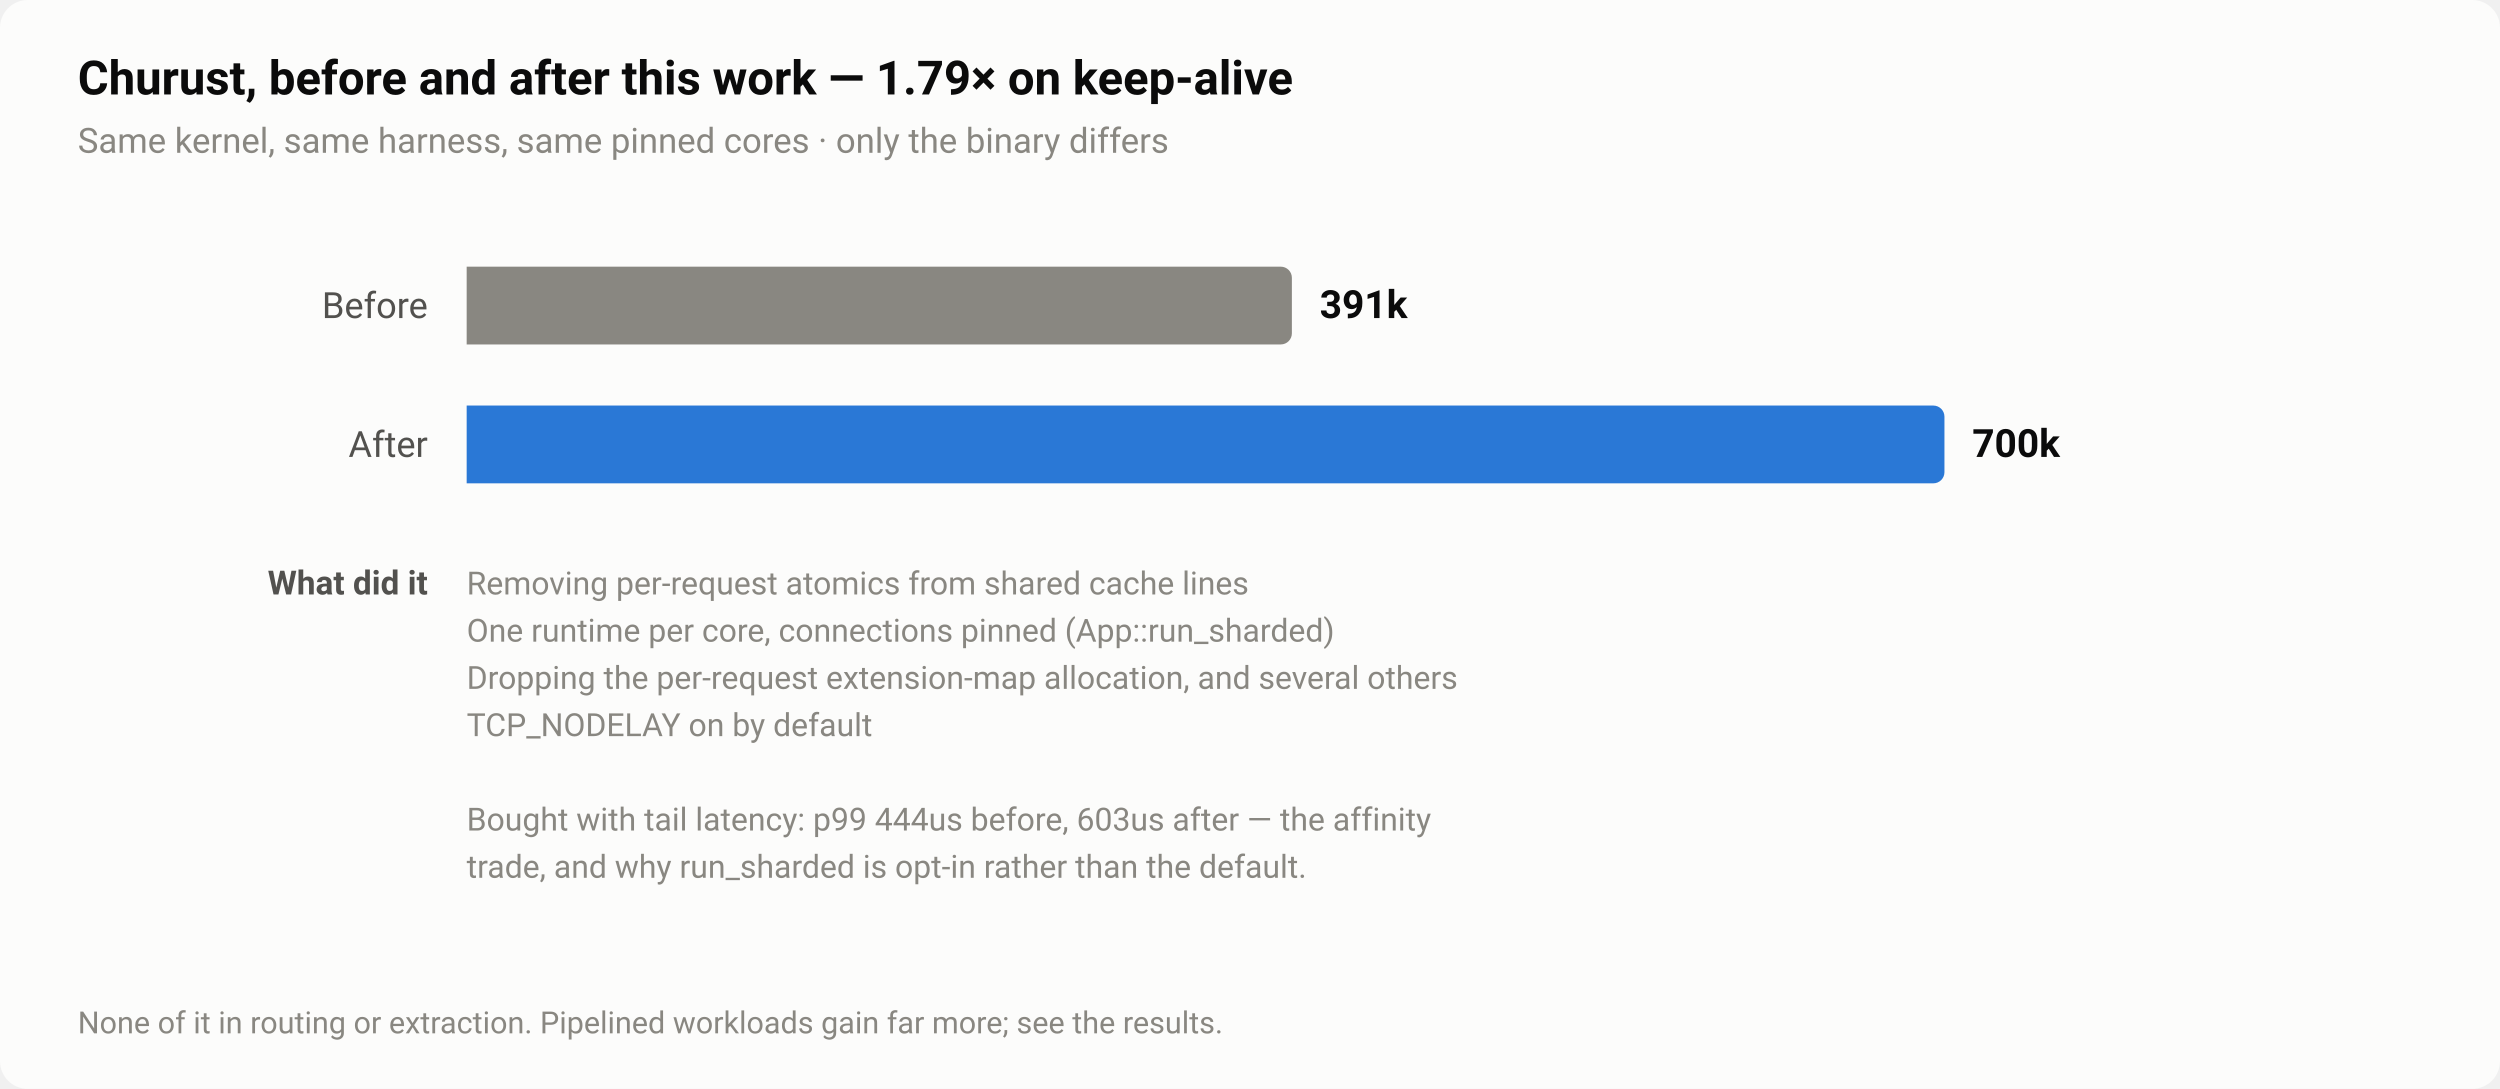
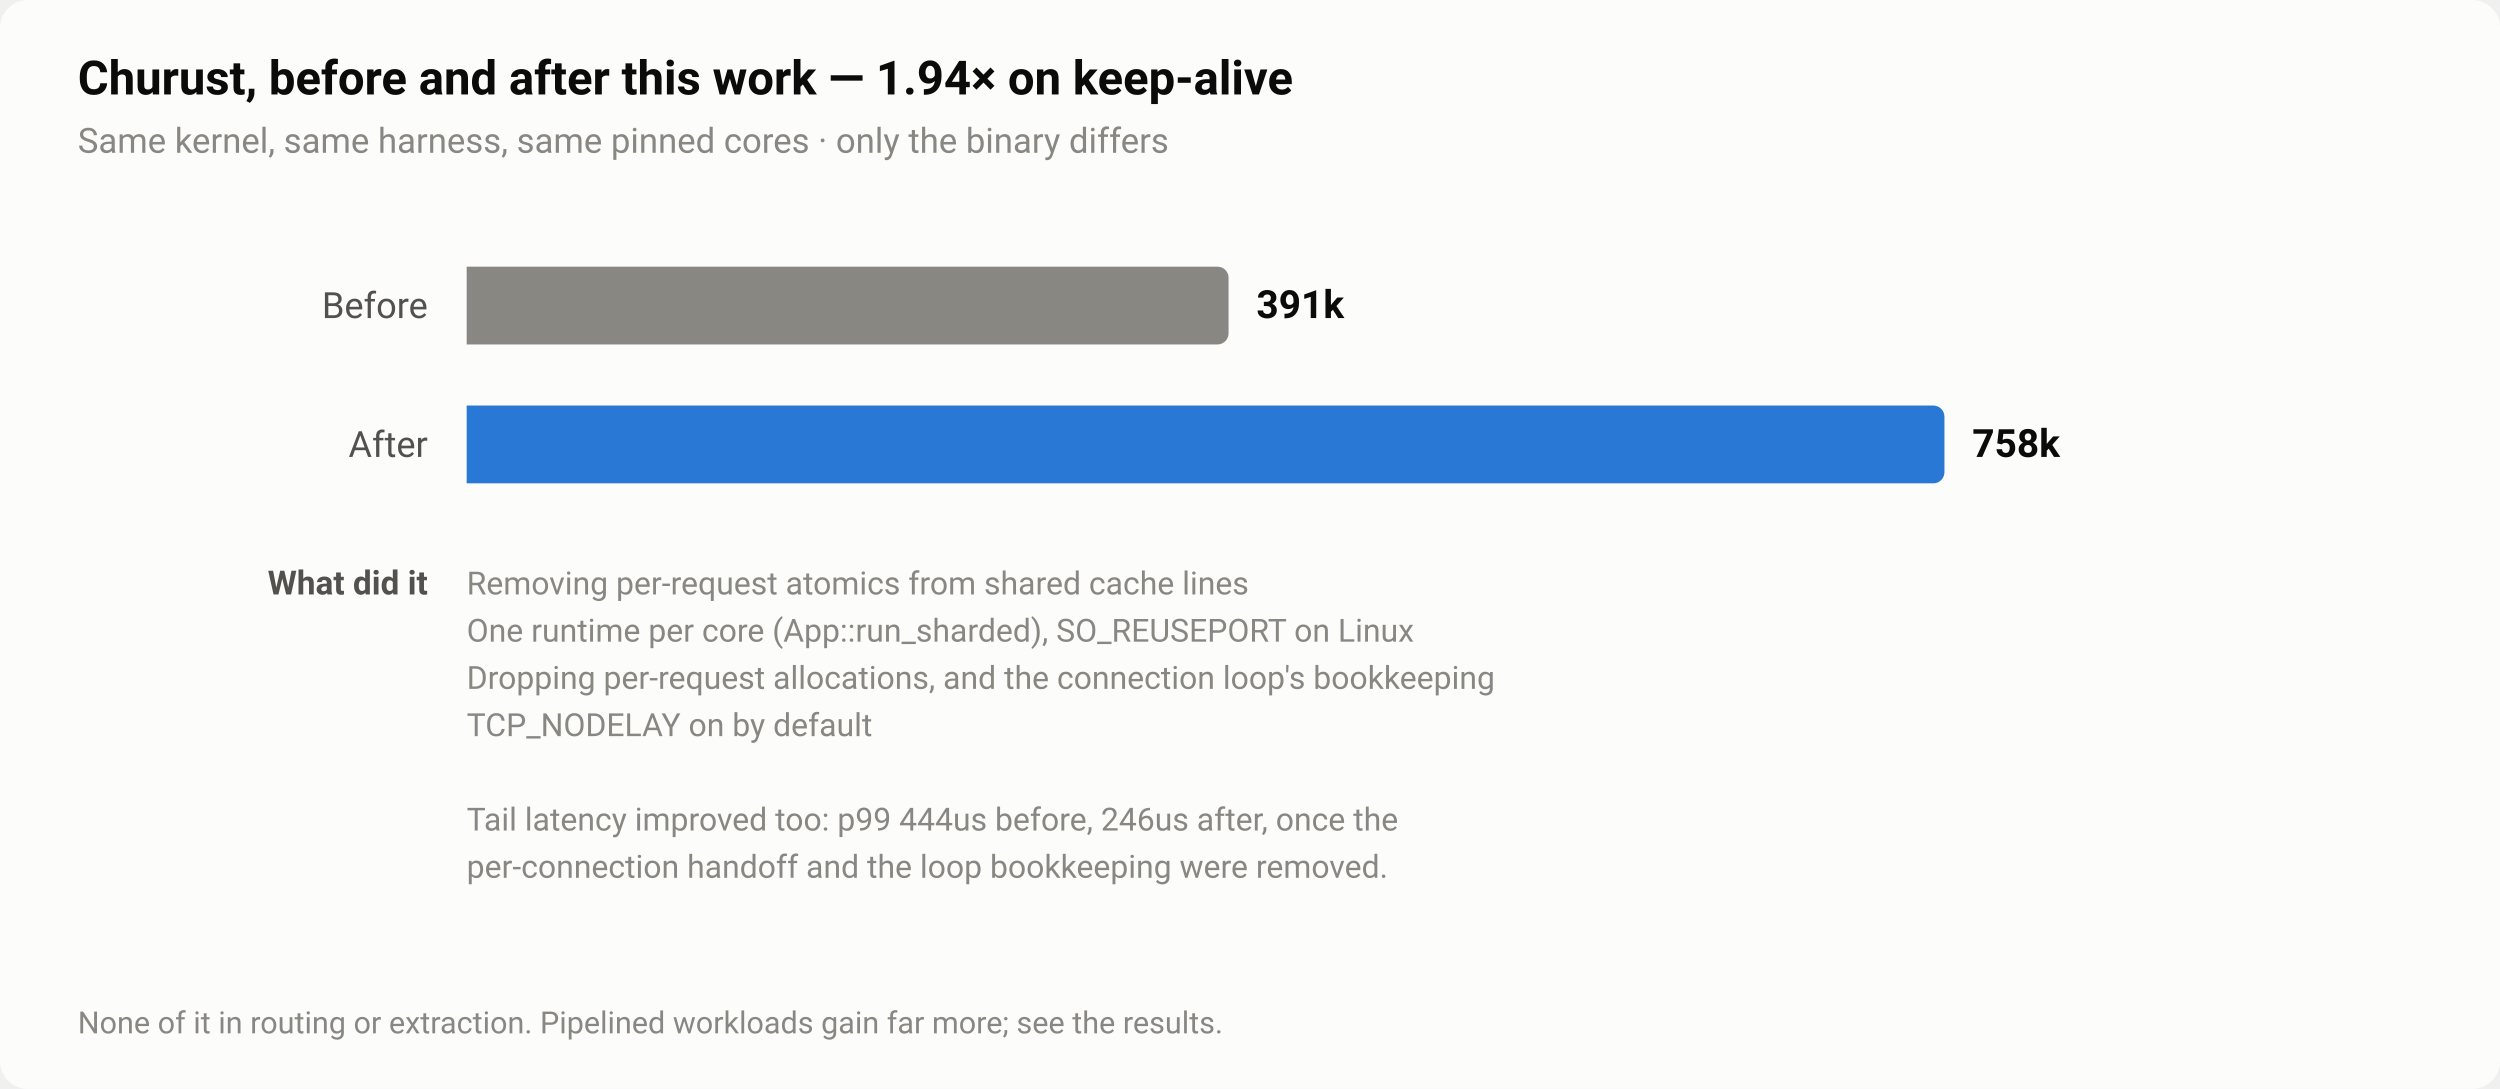
<svg xmlns="http://www.w3.org/2000/svg" viewBox="0 0 900 392" width="900" height="392" role="img" aria-labelledby="ba-t ba-d">
  <style>
text{font-family:system-ui,-apple-system,"Segoe UI",Roboto,sans-serif;}
.s{fill:#fcfcfb}.ink{fill:#0b0b0b}.ink2{fill:#52514e}.mut{fill:#898781}.acc{fill:#2a78d6}.peer{fill:#898781}.s2{fill:#eb6834}.grid{stroke:#e1e0d9}.axis{stroke:#c3c2b7}.acc-s{stroke:#2a78d6}.s2-s{stroke:#eb6834}.ring{stroke:#fcfcfb}
@media (prefers-color-scheme:dark){.s{fill:#1a1a19}.ink{fill:#ffffff}.ink2{fill:#c3c2b7}.mut{fill:#898781}.acc{fill:#3987e5}.peer{fill:#898781}.s2{fill:#d95926}.grid{stroke:#2c2c2a}.axis{stroke:#383835}.acc-s{stroke:#3987e5}.s2-s{stroke:#d95926}.ring{stroke:#1a1a19}}
</style>
  <rect class="s" width="900" height="392" rx="10" />
-   <text class="ink" x="28" y="34" font-size="17" font-weight="600">Churust, before and after this work — 1.79× on keep-alive</text>
+   <text class="ink" x="28" y="34" font-size="17" font-weight="600">Churust, before and after this work — 1.94× on keep-alive</text>
  <text class="mut" x="28" y="55" font-size="12.5">Same kernel, same harness, same pinned cores · only the binary differs</text>
  <text class="ink2" x="154" y="114.5" font-size="13" text-anchor="end">Before</text>
-   <path class="peer" d="M168,96 H461.078 A4,4 0 0 1 465.078,100 V120 A4,4 0 0 1 461.078,124 H168 Z" />
-   <text class="ink" x="475.1" y="114.5" font-size="14" font-weight="600">391k</text>
+   <path class="peer" d="M168,96 H438.287 A4,4 0 0 1 442.287,100 V120 A4,4 0 0 1 438.287,124 H168 Z" />
+   <text class="ink" x="452.3" y="114.5" font-size="14" font-weight="600">391k</text>
  <text class="ink2" x="154" y="164.5" font-size="13" text-anchor="end">After</text>
  <path class="acc" d="M168,146 H696.0 A4,4 0 0 1 700.0,150 V170 A4,4 0 0 1 696.0,174 H168 Z" />
-   <text class="ink" x="710.0" y="164.5" font-size="14" font-weight="600">700k</text>
+   <text class="ink" x="710.0" y="164.5" font-size="14" font-weight="600">758k</text>
  <text class="ink2" x="154" y="214" font-size="12" font-weight="600" text-anchor="end">What did it</text>
  <text class="mut" x="168" y="214" font-size="11.5">Removing per-request atomics from shared cache lines</text>
-   <text class="mut" x="168" y="231" font-size="11.5">One runtime per core, connections pinned (App::run_sharded)</text>
-   <text class="mut" x="168" y="248" font-size="11.5">Dropping the per-request extension-map allocation, and several others</text>
+   <text class="mut" x="168" y="231" font-size="11.5">One runtime per core (App::run_sharded), SO_REUSEPORT on Linux</text>
+   <text class="mut" x="168" y="248" font-size="11.5">Dropping per-request allocations, and the connection loop's bookkeeping</text>
  <text class="mut" x="168" y="265" font-size="11.5">TCP_NODELAY on by default</text>
  <text class="mut" x="168" y="282" font-size="11.5" />
-   <text class="mut" x="168" y="299" font-size="11.5">Bought with tail latency: p99 444us before, 603us after — the affinity</text>
-   <text class="mut" x="168" y="316" font-size="11.5">trade, and why run_sharded is opt-in rather than the default.</text>
+   <text class="mut" x="168" y="299" font-size="11.5">Tail latency improved too: p99 444us before, 246us after, once the</text>
+   <text class="mut" x="168" y="316" font-size="11.5">per-connection handoff and the loop bookkeeping were removed.</text>
  <text class="mut" x="28" y="372" font-size="11">None of it in routing or extraction. Pipelined workloads gain far more; see the results.</text>
</svg>
